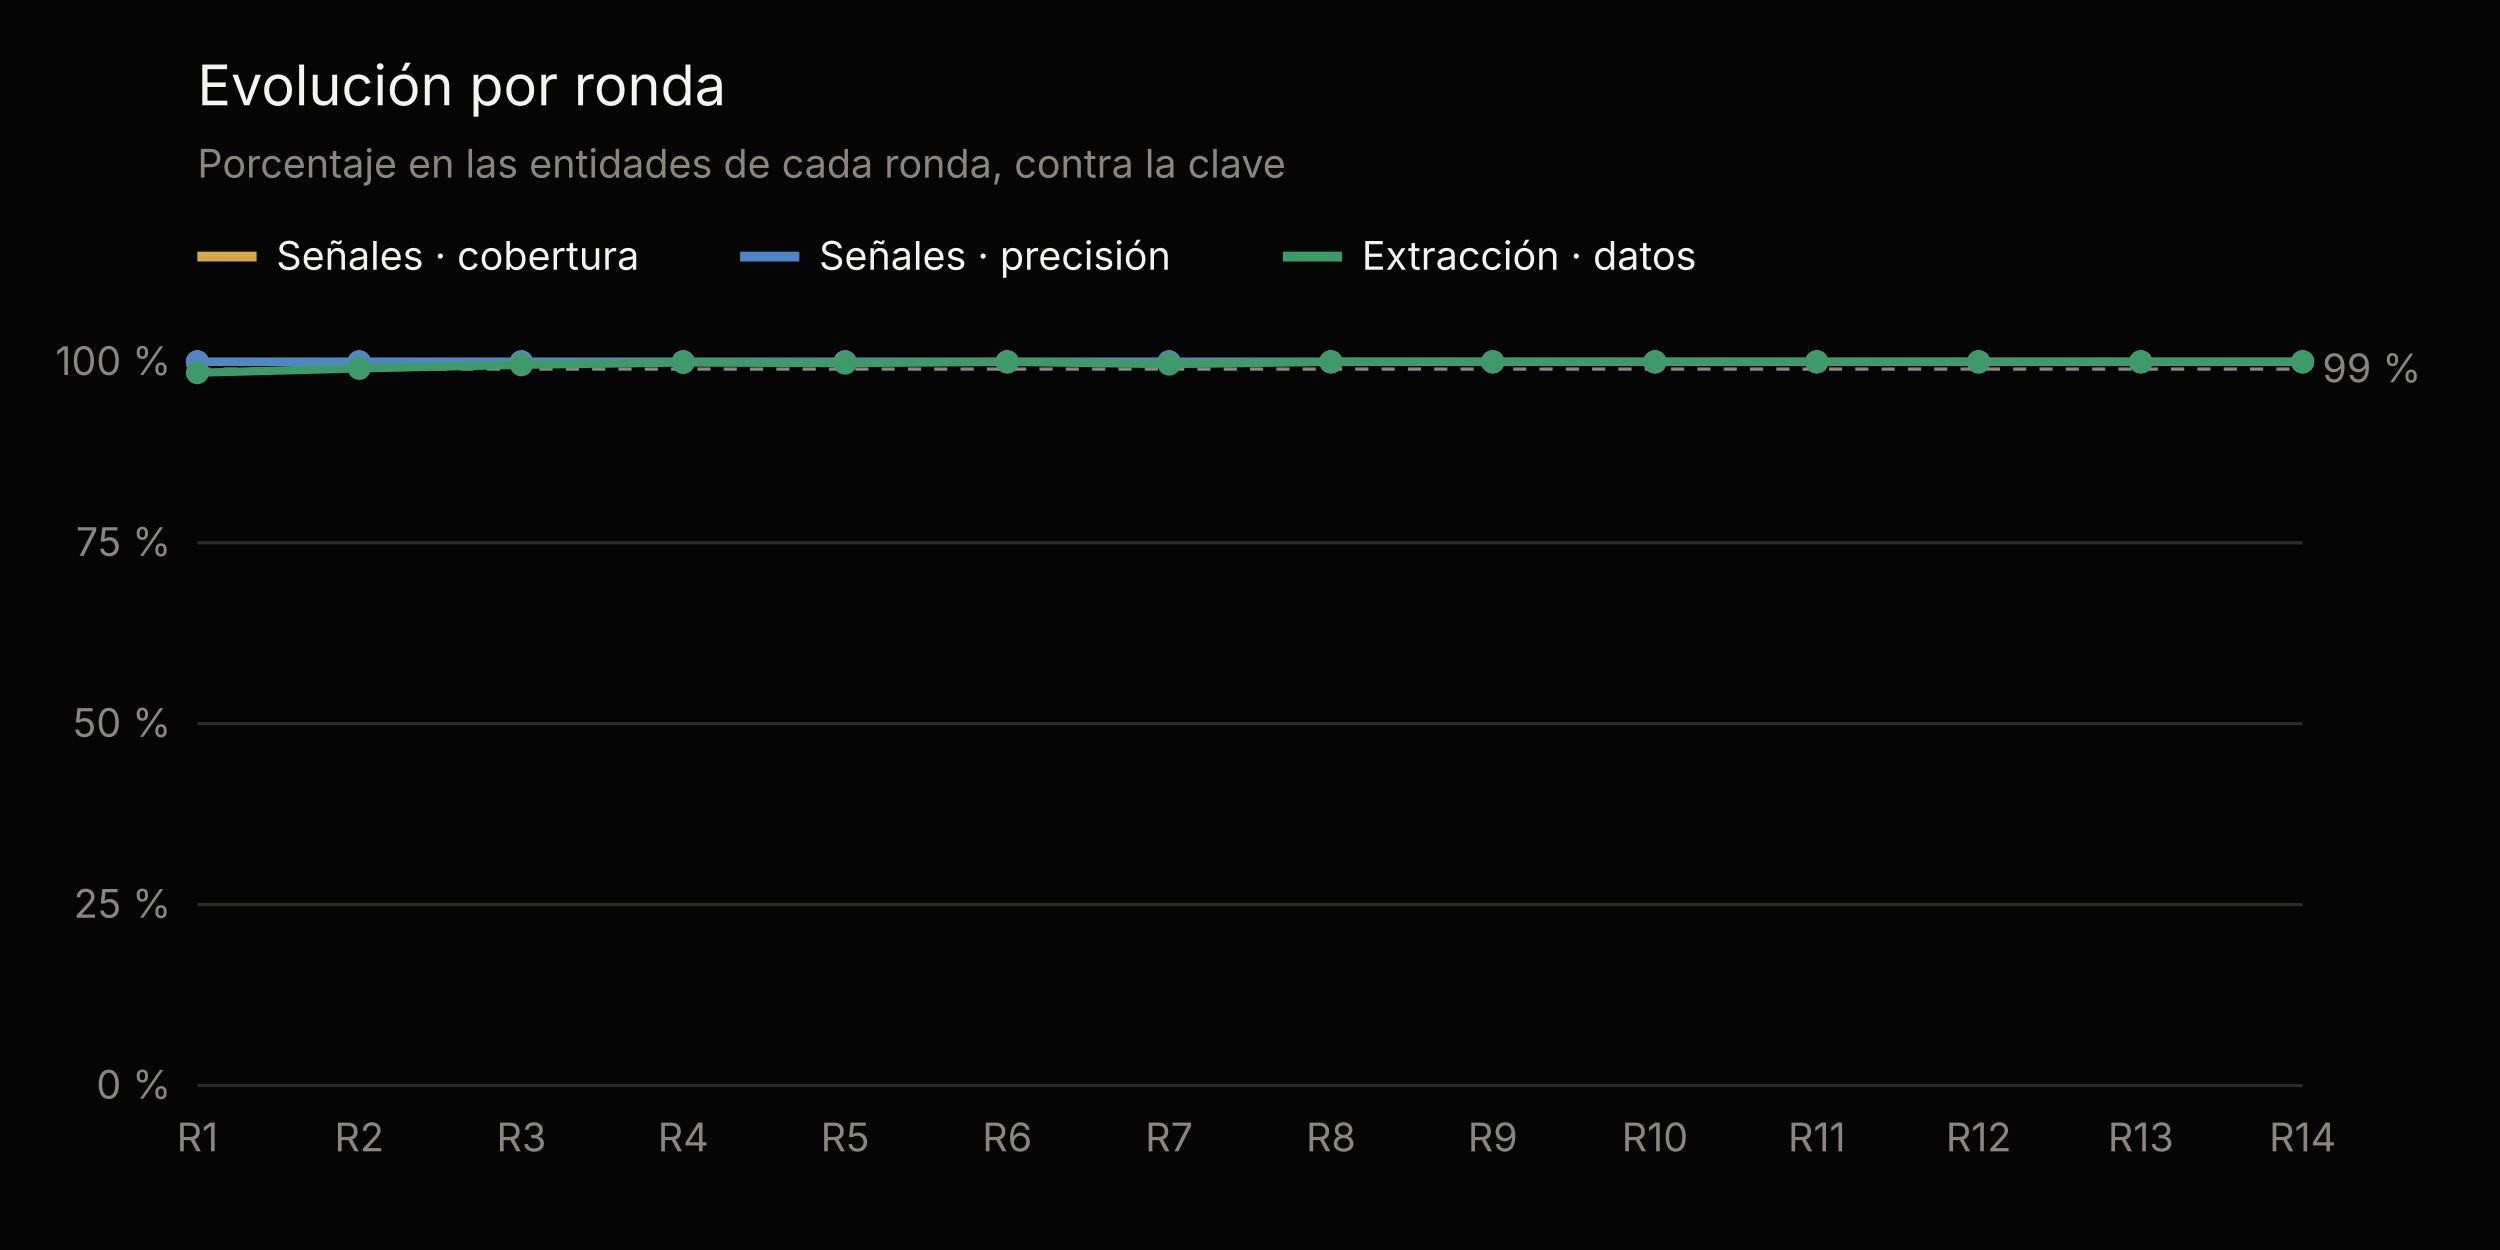
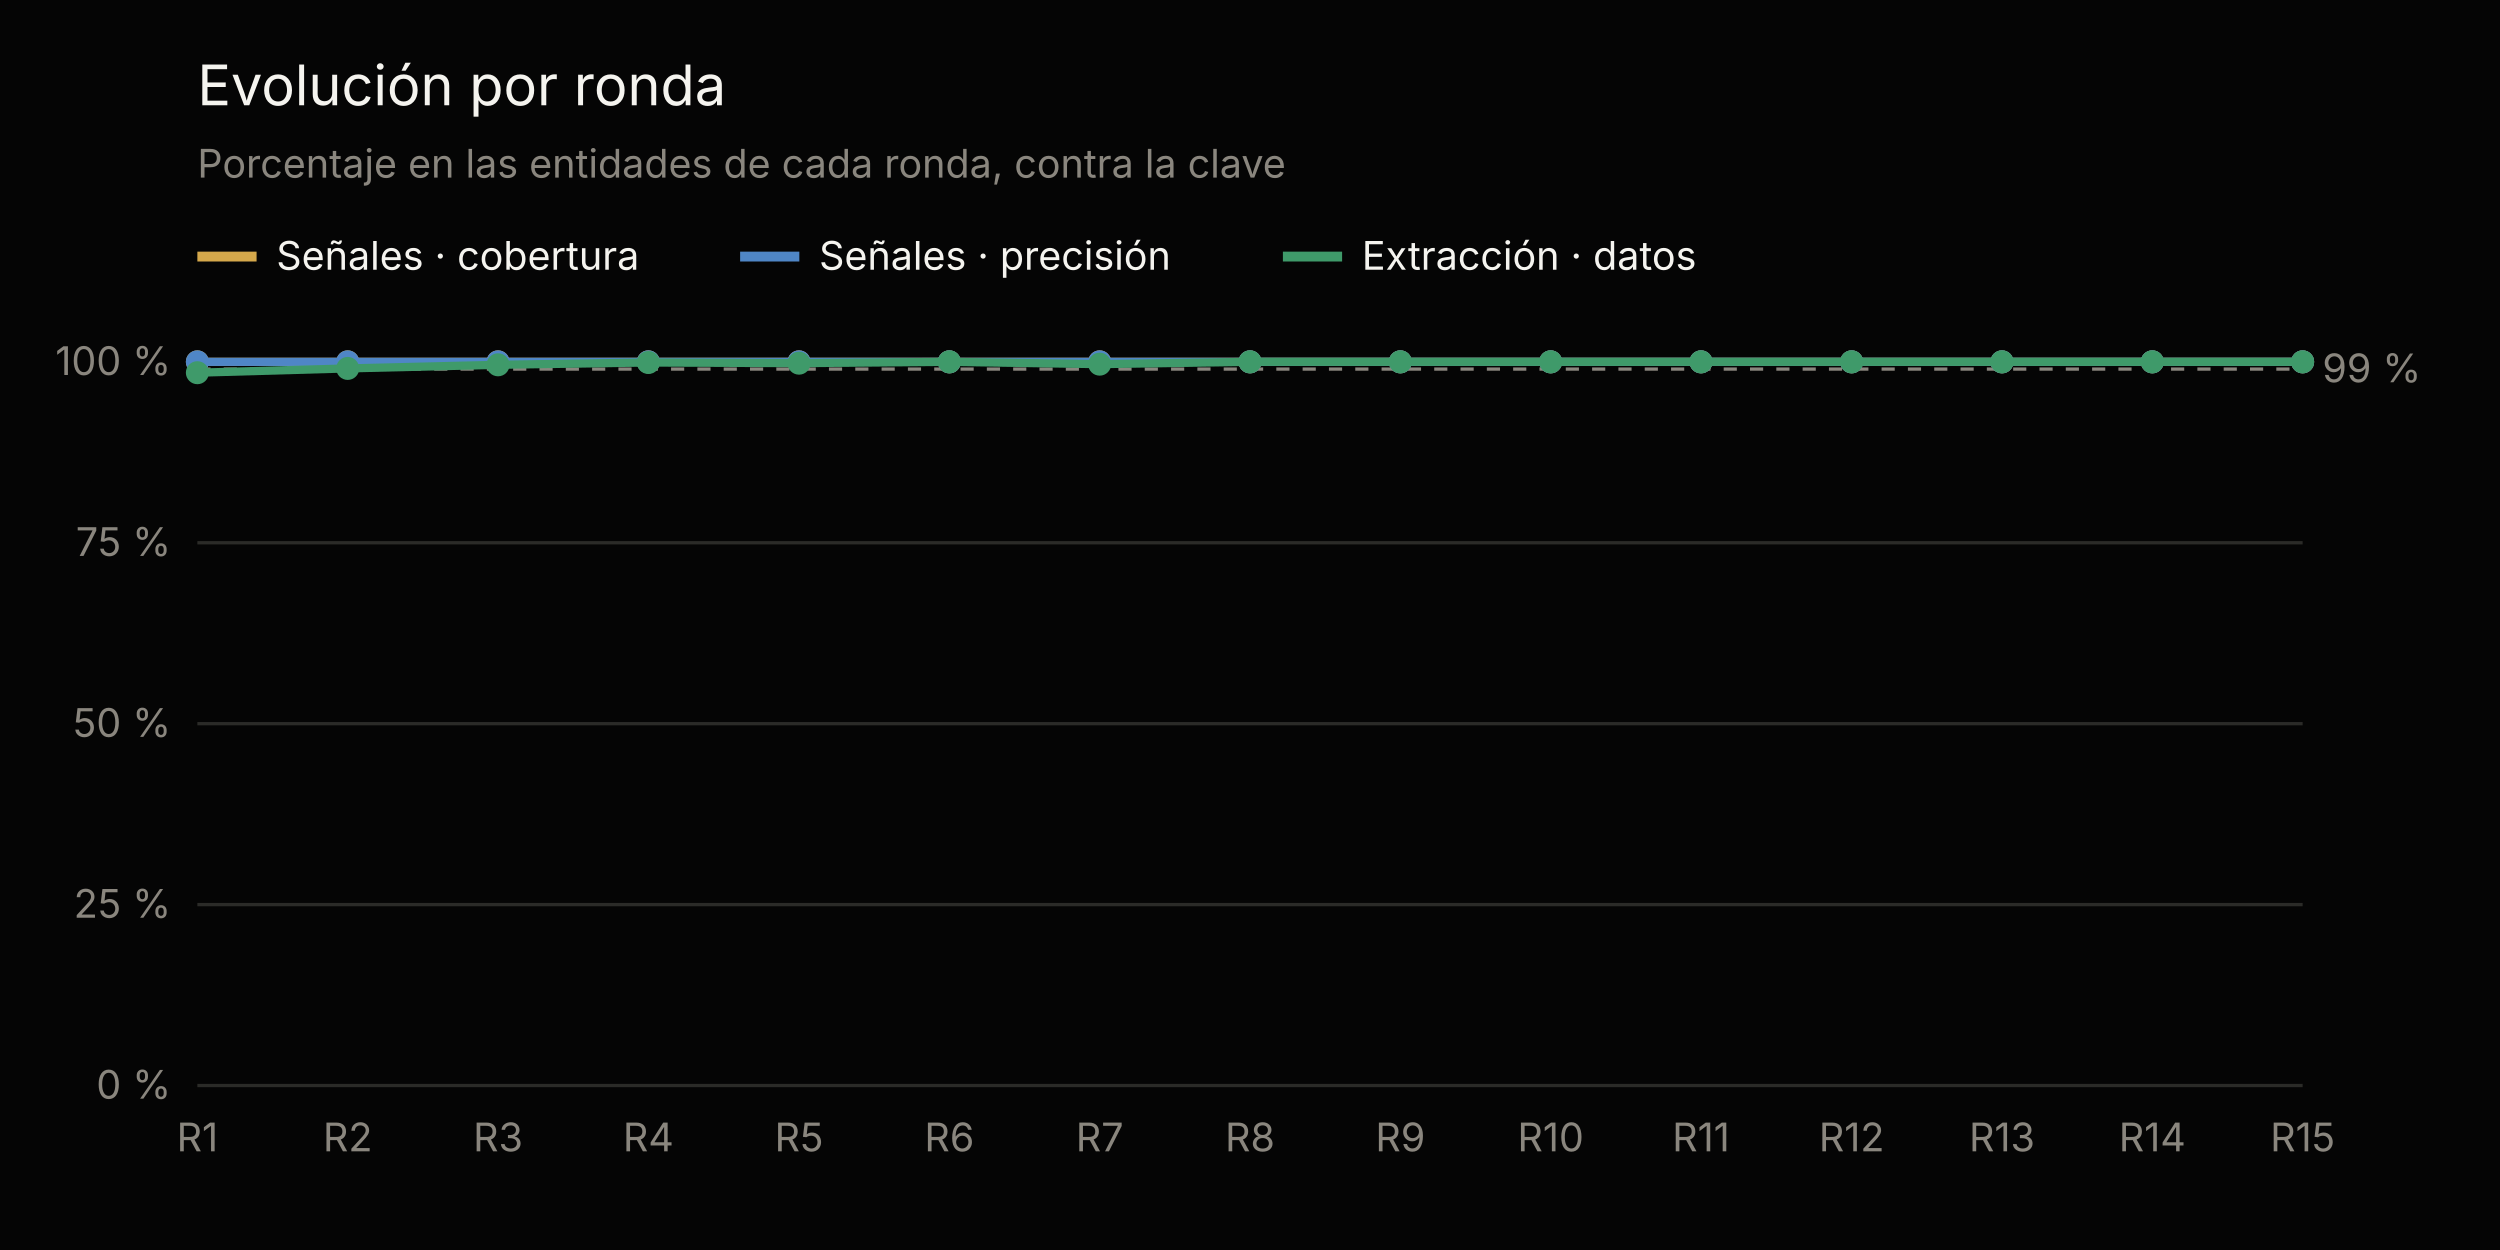
<svg xmlns="http://www.w3.org/2000/svg" viewBox="0 0 760 380" font-family="Inter, Arial, sans-serif" font-size="12">
  <rect width="760" height="380" fill="#050505" />
  <text x="60" y="32" font-size="17" fill="#f5f4ef">Evolución por ronda</text>
  <text x="60" y="54" fill="#8a867e">Porcentaje en las entidades de cada ronda, contra la clave</text>
  <line x1="60" x2="78" y1="78" y2="78" stroke="#d5a84b" stroke-width="3" />
  <text x="84" y="82" fill="#f5f4ef">Señales · cobertura</text>
  <line x1="225" x2="243" y1="78" y2="78" stroke="#4f86c6" stroke-width="3" />
  <text x="249" y="82" fill="#f5f4ef">Señales · precisión</text>
  <line x1="390" x2="408" y1="78" y2="78" stroke="#3f9a6a" stroke-width="3" />
  <text x="414" y="82" fill="#f5f4ef">Extracción · datos</text>
  <line x1="60" x2="700" y1="330.0" y2="330.0" stroke="#2b2b28" />
  <text x="52" y="334.0" text-anchor="end" fill="#8a867e">0 %</text>
  <line x1="60" x2="700" y1="275.0" y2="275.0" stroke="#2b2b28" />
  <text x="52" y="279.0" text-anchor="end" fill="#8a867e">25 %</text>
  <line x1="60" x2="700" y1="220.0" y2="220.0" stroke="#2b2b28" />
  <text x="52" y="224.0" text-anchor="end" fill="#8a867e">50 %</text>
  <line x1="60" x2="700" y1="165.0" y2="165.0" stroke="#2b2b28" />
  <text x="52" y="169.0" text-anchor="end" fill="#8a867e">75 %</text>
  <line x1="60" x2="700" y1="110.0" y2="110.0" stroke="#2b2b28" />
  <text x="52" y="114.0" text-anchor="end" fill="#8a867e">100 %</text>
  <line x1="60" x2="700" y1="112.2" y2="112.2" stroke="#8a867e" stroke-dasharray="4 4" />
  <text x="706" y="116.2" fill="#8a867e">99 %</text>
  <text x="60.0" y="350" text-anchor="middle" fill="#8a867e">R1</text>
-   <text x="109.2" y="350" text-anchor="middle" fill="#8a867e">R2</text>
-   <text x="158.5" y="350" text-anchor="middle" fill="#8a867e">R3</text>
-   <text x="207.7" y="350" text-anchor="middle" fill="#8a867e">R4</text>
-   <text x="256.9" y="350" text-anchor="middle" fill="#8a867e">R5</text>
-   <text x="306.2" y="350" text-anchor="middle" fill="#8a867e">R6</text>
-   <text x="355.4" y="350" text-anchor="middle" fill="#8a867e">R7</text>
-   <text x="404.6" y="350" text-anchor="middle" fill="#8a867e">R8</text>
-   <text x="453.8" y="350" text-anchor="middle" fill="#8a867e">R9</text>
-   <text x="503.1" y="350" text-anchor="middle" fill="#8a867e">R10</text>
-   <text x="552.3" y="350" text-anchor="middle" fill="#8a867e">R11</text>
-   <text x="601.5" y="350" text-anchor="middle" fill="#8a867e">R12</text>
-   <text x="650.8" y="350" text-anchor="middle" fill="#8a867e">R13</text>
-   <text x="700.0" y="350" text-anchor="middle" fill="#8a867e">R14</text>
-   <path d="M60.0,110.0 L109.2,110.0 L158.5,110.0 L207.7,110.0 L256.9,110.0 L306.2,110.0 L355.4,110.0 L404.6,110.0 L453.8,110.0 L503.1,110.0 L552.3,110.0 L601.5,110.0 L650.8,110.0 L700.0,110.0" fill="none" stroke="#d5a84b" stroke-width="2.5" />
+   <text x="105.7" y="350" text-anchor="middle" fill="#8a867e">R2</text>
+   <text x="151.4" y="350" text-anchor="middle" fill="#8a867e">R3</text>
+   <text x="197.1" y="350" text-anchor="middle" fill="#8a867e">R4</text>
+   <text x="242.9" y="350" text-anchor="middle" fill="#8a867e">R5</text>
+   <text x="288.6" y="350" text-anchor="middle" fill="#8a867e">R6</text>
+   <text x="334.3" y="350" text-anchor="middle" fill="#8a867e">R7</text>
+   <text x="380.0" y="350" text-anchor="middle" fill="#8a867e">R8</text>
+   <text x="425.7" y="350" text-anchor="middle" fill="#8a867e">R9</text>
+   <text x="471.4" y="350" text-anchor="middle" fill="#8a867e">R10</text>
+   <text x="517.1" y="350" text-anchor="middle" fill="#8a867e">R11</text>
+   <text x="562.9" y="350" text-anchor="middle" fill="#8a867e">R12</text>
+   <text x="608.6" y="350" text-anchor="middle" fill="#8a867e">R13</text>
+   <text x="654.3" y="350" text-anchor="middle" fill="#8a867e">R14</text>
+   <text x="700.0" y="350" text-anchor="middle" fill="#8a867e">R15</text>
+   <path d="M60.0,110.0 L105.7,110.0 L151.4,110.0 L197.1,110.0 L242.9,110.0 L288.6,110.0 L334.3,110.0 L380.0,110.0 L425.7,110.0 L471.4,110.0 L517.1,110.0 L562.9,110.0 L608.6,110.0 L654.3,110.0 L700.0,110.0" fill="none" stroke="#d5a84b" stroke-width="2.5" />
  <circle cx="60.0" cy="110.0" r="3.5" fill="#d5a84b" />
-   <circle cx="109.2" cy="110.0" r="3.5" fill="#d5a84b" />
-   <circle cx="158.5" cy="110.0" r="3.5" fill="#d5a84b" />
-   <circle cx="207.7" cy="110.0" r="3.5" fill="#d5a84b" />
-   <circle cx="256.9" cy="110.0" r="3.5" fill="#d5a84b" />
-   <circle cx="306.2" cy="110.0" r="3.5" fill="#d5a84b" />
-   <circle cx="355.4" cy="110.0" r="3.5" fill="#d5a84b" />
-   <circle cx="404.6" cy="110.0" r="3.5" fill="#d5a84b" />
-   <circle cx="453.8" cy="110.0" r="3.5" fill="#d5a84b" />
-   <circle cx="503.1" cy="110.0" r="3.5" fill="#d5a84b" />
-   <circle cx="552.3" cy="110.0" r="3.5" fill="#d5a84b" />
-   <circle cx="601.5" cy="110.0" r="3.5" fill="#d5a84b" />
-   <circle cx="650.8" cy="110.0" r="3.5" fill="#d5a84b" />
+   <circle cx="105.7" cy="110.0" r="3.5" fill="#d5a84b" />
+   <circle cx="151.4" cy="110.0" r="3.5" fill="#d5a84b" />
+   <circle cx="197.1" cy="110.0" r="3.5" fill="#d5a84b" />
+   <circle cx="242.9" cy="110.0" r="3.5" fill="#d5a84b" />
+   <circle cx="288.6" cy="110.0" r="3.5" fill="#d5a84b" />
+   <circle cx="334.3" cy="110.0" r="3.5" fill="#d5a84b" />
+   <circle cx="380.0" cy="110.0" r="3.5" fill="#d5a84b" />
+   <circle cx="425.7" cy="110.0" r="3.5" fill="#d5a84b" />
+   <circle cx="471.4" cy="110.0" r="3.5" fill="#d5a84b" />
+   <circle cx="517.1" cy="110.0" r="3.5" fill="#d5a84b" />
+   <circle cx="562.9" cy="110.0" r="3.5" fill="#d5a84b" />
+   <circle cx="608.6" cy="110.0" r="3.5" fill="#d5a84b" />
+   <circle cx="654.3" cy="110.0" r="3.5" fill="#d5a84b" />
  <circle cx="700.0" cy="110.0" r="3.5" fill="#d5a84b" />
-   <path d="M60.0,110.0 L109.2,110.0 L158.5,110.0 L207.7,110.0 L256.9,110.0 L306.2,110.0 L355.4,110.0 L404.6,110.0 L453.8,110.0 L503.1,110.0 L552.3,110.0 L601.5,110.0 L650.8,110.0 L700.0,110.0" fill="none" stroke="#4f86c6" stroke-width="2.5" />
+   <path d="M60.0,110.0 L105.7,110.0 L151.4,110.0 L197.1,110.0 L242.9,110.0 L288.6,110.0 L334.3,110.0 L380.0,110.0 L425.7,110.0 L471.4,110.0 L517.1,110.0 L562.9,110.0 L608.6,110.0 L654.3,110.0 L700.0,110.0" fill="none" stroke="#4f86c6" stroke-width="2.5" />
  <circle cx="60.0" cy="110.0" r="3.5" fill="#4f86c6" />
-   <circle cx="109.2" cy="110.0" r="3.5" fill="#4f86c6" />
-   <circle cx="158.5" cy="110.0" r="3.5" fill="#4f86c6" />
-   <circle cx="207.7" cy="110.0" r="3.5" fill="#4f86c6" />
-   <circle cx="256.9" cy="110.0" r="3.5" fill="#4f86c6" />
-   <circle cx="306.2" cy="110.0" r="3.5" fill="#4f86c6" />
-   <circle cx="355.4" cy="110.0" r="3.5" fill="#4f86c6" />
-   <circle cx="404.6" cy="110.0" r="3.5" fill="#4f86c6" />
-   <circle cx="453.8" cy="110.0" r="3.5" fill="#4f86c6" />
-   <circle cx="503.1" cy="110.0" r="3.5" fill="#4f86c6" />
-   <circle cx="552.3" cy="110.0" r="3.5" fill="#4f86c6" />
-   <circle cx="601.5" cy="110.0" r="3.5" fill="#4f86c6" />
-   <circle cx="650.8" cy="110.0" r="3.5" fill="#4f86c6" />
+   <circle cx="105.7" cy="110.0" r="3.5" fill="#4f86c6" />
+   <circle cx="151.4" cy="110.0" r="3.5" fill="#4f86c6" />
+   <circle cx="197.1" cy="110.0" r="3.5" fill="#4f86c6" />
+   <circle cx="242.9" cy="110.0" r="3.5" fill="#4f86c6" />
+   <circle cx="288.6" cy="110.0" r="3.5" fill="#4f86c6" />
+   <circle cx="334.3" cy="110.0" r="3.5" fill="#4f86c6" />
+   <circle cx="380.0" cy="110.0" r="3.5" fill="#4f86c6" />
+   <circle cx="425.7" cy="110.0" r="3.5" fill="#4f86c6" />
+   <circle cx="471.4" cy="110.0" r="3.5" fill="#4f86c6" />
+   <circle cx="517.1" cy="110.0" r="3.5" fill="#4f86c6" />
+   <circle cx="562.9" cy="110.0" r="3.5" fill="#4f86c6" />
+   <circle cx="608.6" cy="110.0" r="3.5" fill="#4f86c6" />
+   <circle cx="654.3" cy="110.0" r="3.5" fill="#4f86c6" />
  <circle cx="700.0" cy="110.0" r="3.5" fill="#4f86c6" />
-   <path d="M60.0,113.3 L109.2,112.0 L158.5,110.9 L207.7,110.2 L256.9,110.4 L306.2,110.0 L355.4,110.7 L404.6,110.0 L453.8,110.0 L503.1,110.0 L552.3,110.0 L601.5,110.0 L650.8,110.0 L700.0,110.0" fill="none" stroke="#3f9a6a" stroke-width="2.5" />
+   <path d="M60.0,113.3 L105.7,112.0 L151.4,110.9 L197.1,110.2 L242.9,110.4 L288.6,110.0 L334.3,110.7 L380.0,110.0 L425.7,110.0 L471.4,110.0 L517.1,110.0 L562.9,110.0 L608.6,110.0 L654.3,110.0 L700.0,110.0" fill="none" stroke="#3f9a6a" stroke-width="2.5" />
  <circle cx="60.0" cy="113.3" r="3.5" fill="#3f9a6a" />
-   <circle cx="109.2" cy="112.0" r="3.5" fill="#3f9a6a" />
-   <circle cx="158.5" cy="110.9" r="3.5" fill="#3f9a6a" />
-   <circle cx="207.7" cy="110.2" r="3.5" fill="#3f9a6a" />
-   <circle cx="256.9" cy="110.4" r="3.5" fill="#3f9a6a" />
-   <circle cx="306.2" cy="110.0" r="3.5" fill="#3f9a6a" />
-   <circle cx="355.4" cy="110.7" r="3.5" fill="#3f9a6a" />
-   <circle cx="404.6" cy="110.0" r="3.5" fill="#3f9a6a" />
-   <circle cx="453.8" cy="110.0" r="3.5" fill="#3f9a6a" />
-   <circle cx="503.1" cy="110.0" r="3.5" fill="#3f9a6a" />
-   <circle cx="552.3" cy="110.0" r="3.5" fill="#3f9a6a" />
-   <circle cx="601.5" cy="110.0" r="3.5" fill="#3f9a6a" />
-   <circle cx="650.8" cy="110.0" r="3.5" fill="#3f9a6a" />
+   <circle cx="105.7" cy="112.0" r="3.5" fill="#3f9a6a" />
+   <circle cx="151.4" cy="110.9" r="3.5" fill="#3f9a6a" />
+   <circle cx="197.1" cy="110.2" r="3.5" fill="#3f9a6a" />
+   <circle cx="242.9" cy="110.4" r="3.5" fill="#3f9a6a" />
+   <circle cx="288.6" cy="110.0" r="3.5" fill="#3f9a6a" />
+   <circle cx="334.3" cy="110.7" r="3.5" fill="#3f9a6a" />
+   <circle cx="380.0" cy="110.0" r="3.5" fill="#3f9a6a" />
+   <circle cx="425.7" cy="110.0" r="3.5" fill="#3f9a6a" />
+   <circle cx="471.4" cy="110.0" r="3.5" fill="#3f9a6a" />
+   <circle cx="517.1" cy="110.0" r="3.5" fill="#3f9a6a" />
+   <circle cx="562.9" cy="110.0" r="3.5" fill="#3f9a6a" />
+   <circle cx="608.6" cy="110.0" r="3.5" fill="#3f9a6a" />
+   <circle cx="654.3" cy="110.0" r="3.5" fill="#3f9a6a" />
  <circle cx="700.0" cy="110.0" r="3.5" fill="#3f9a6a" />
</svg>
